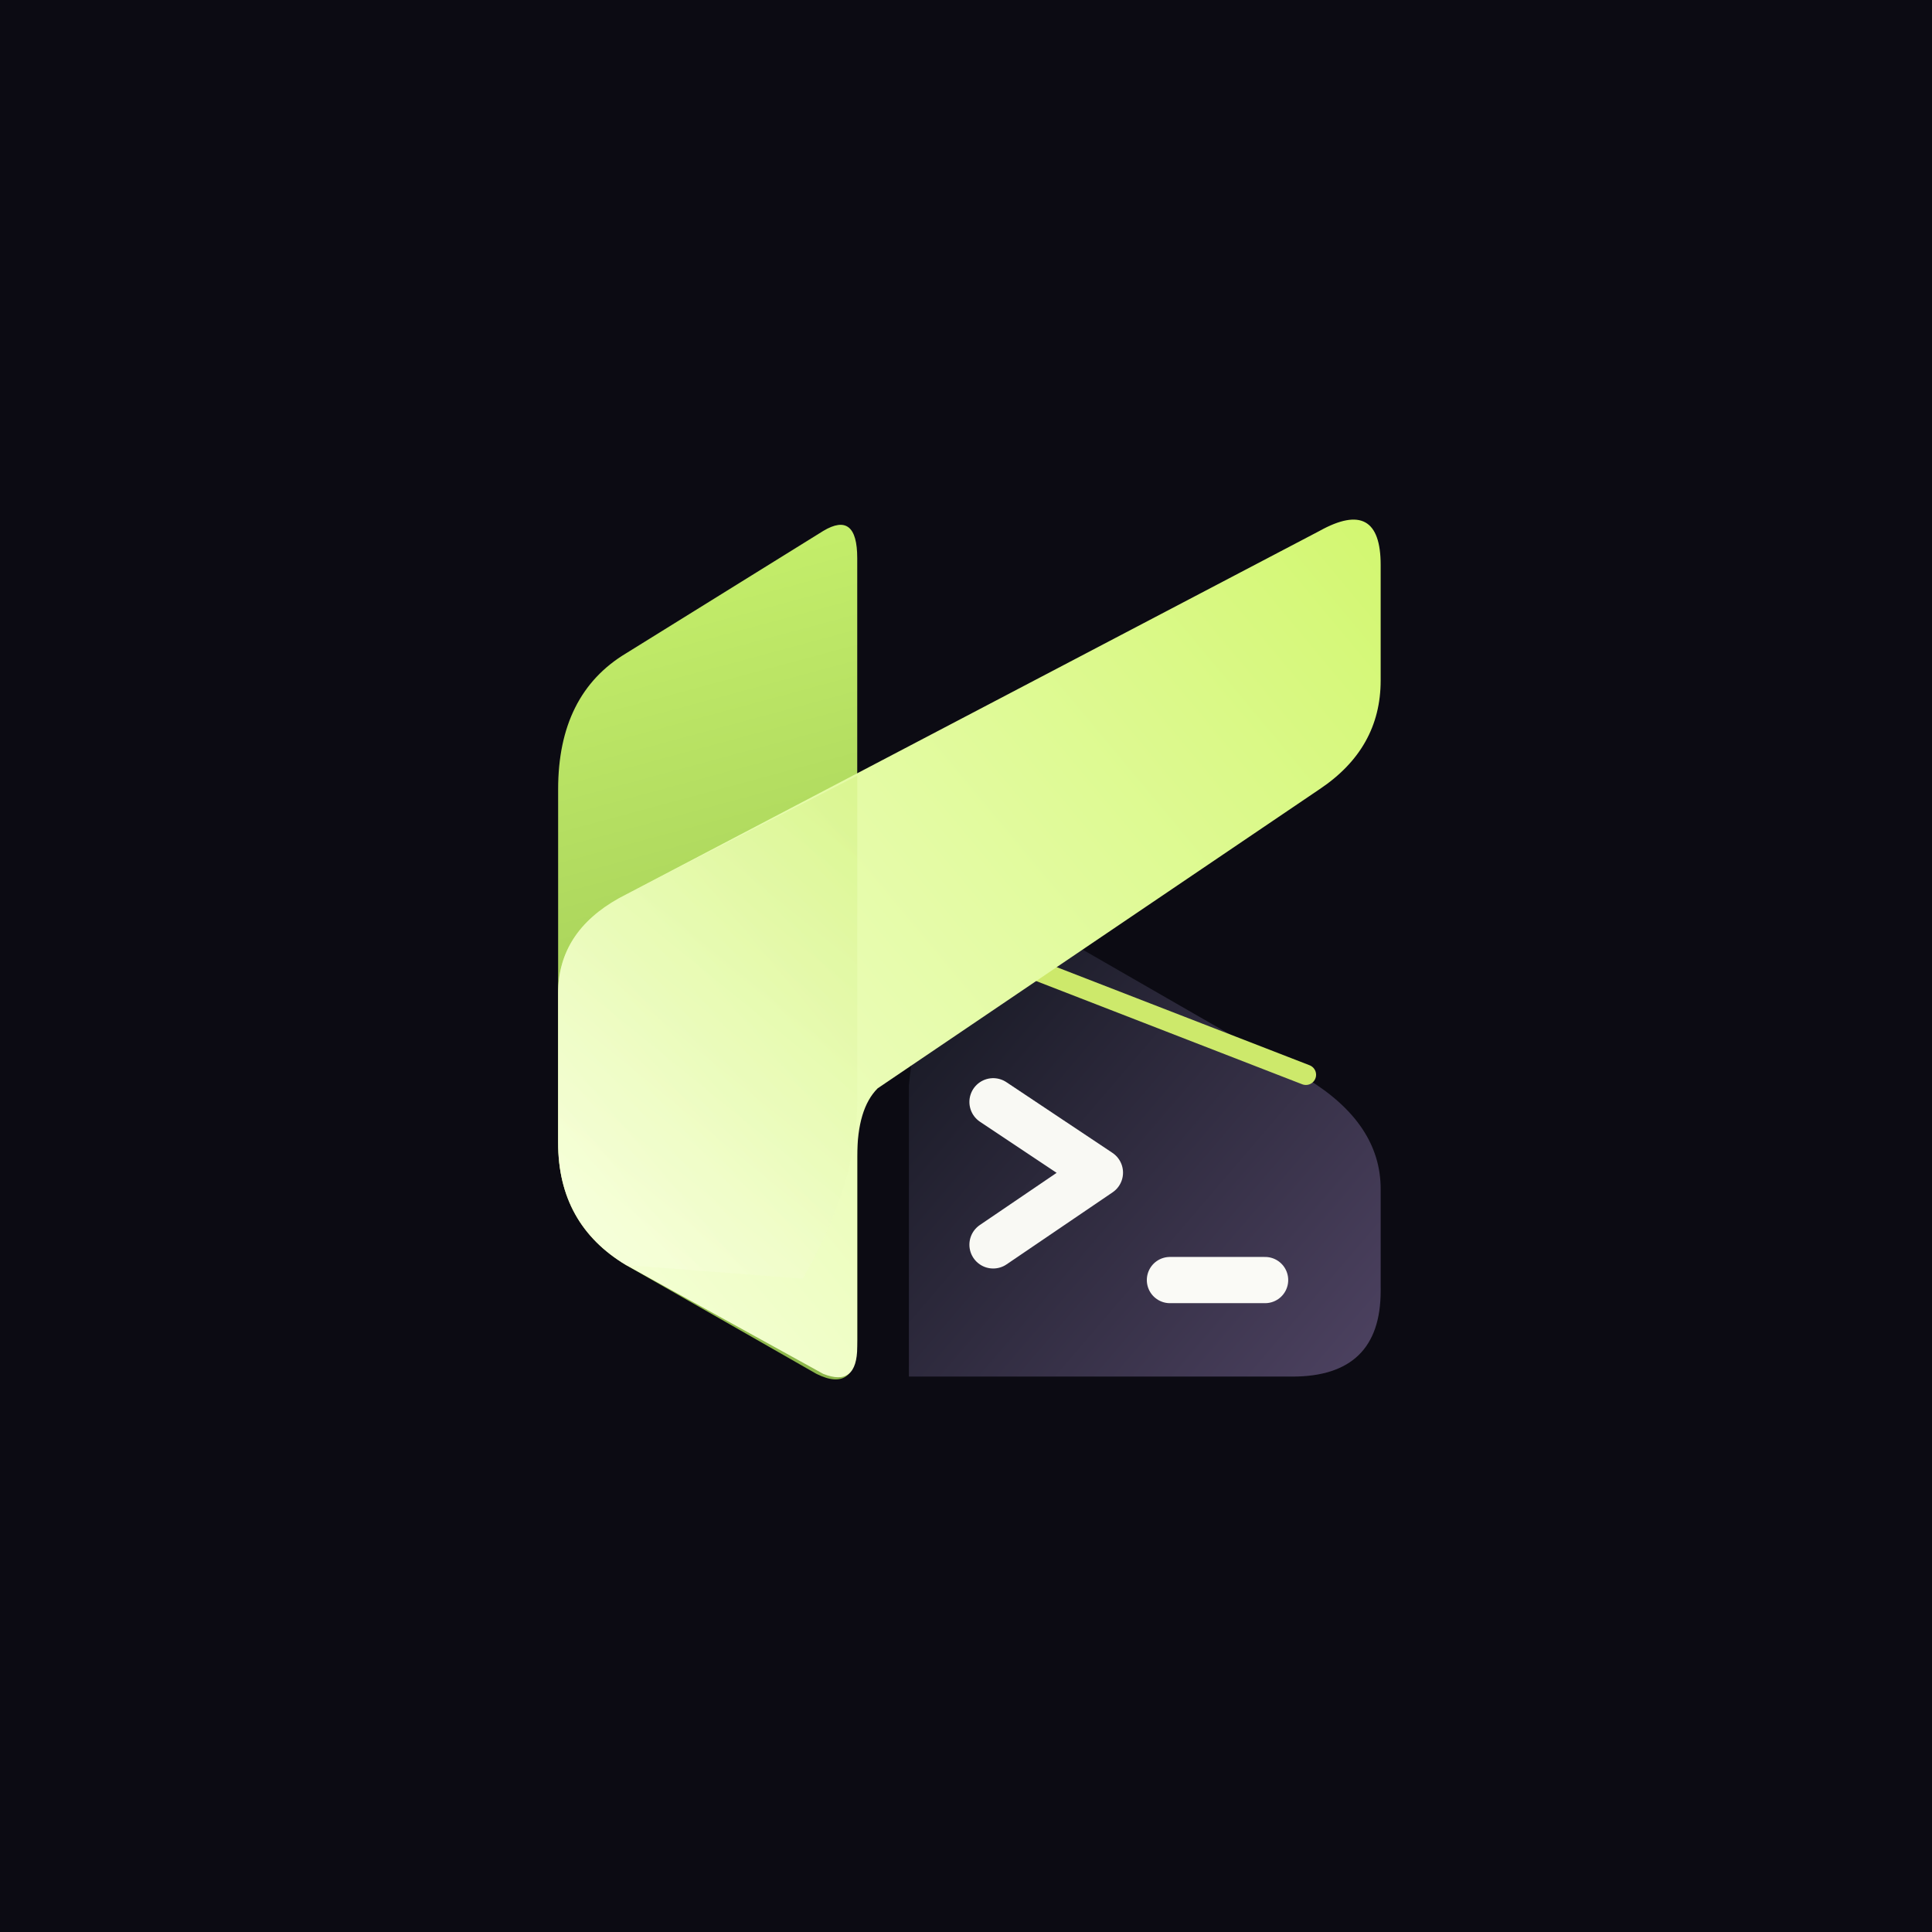
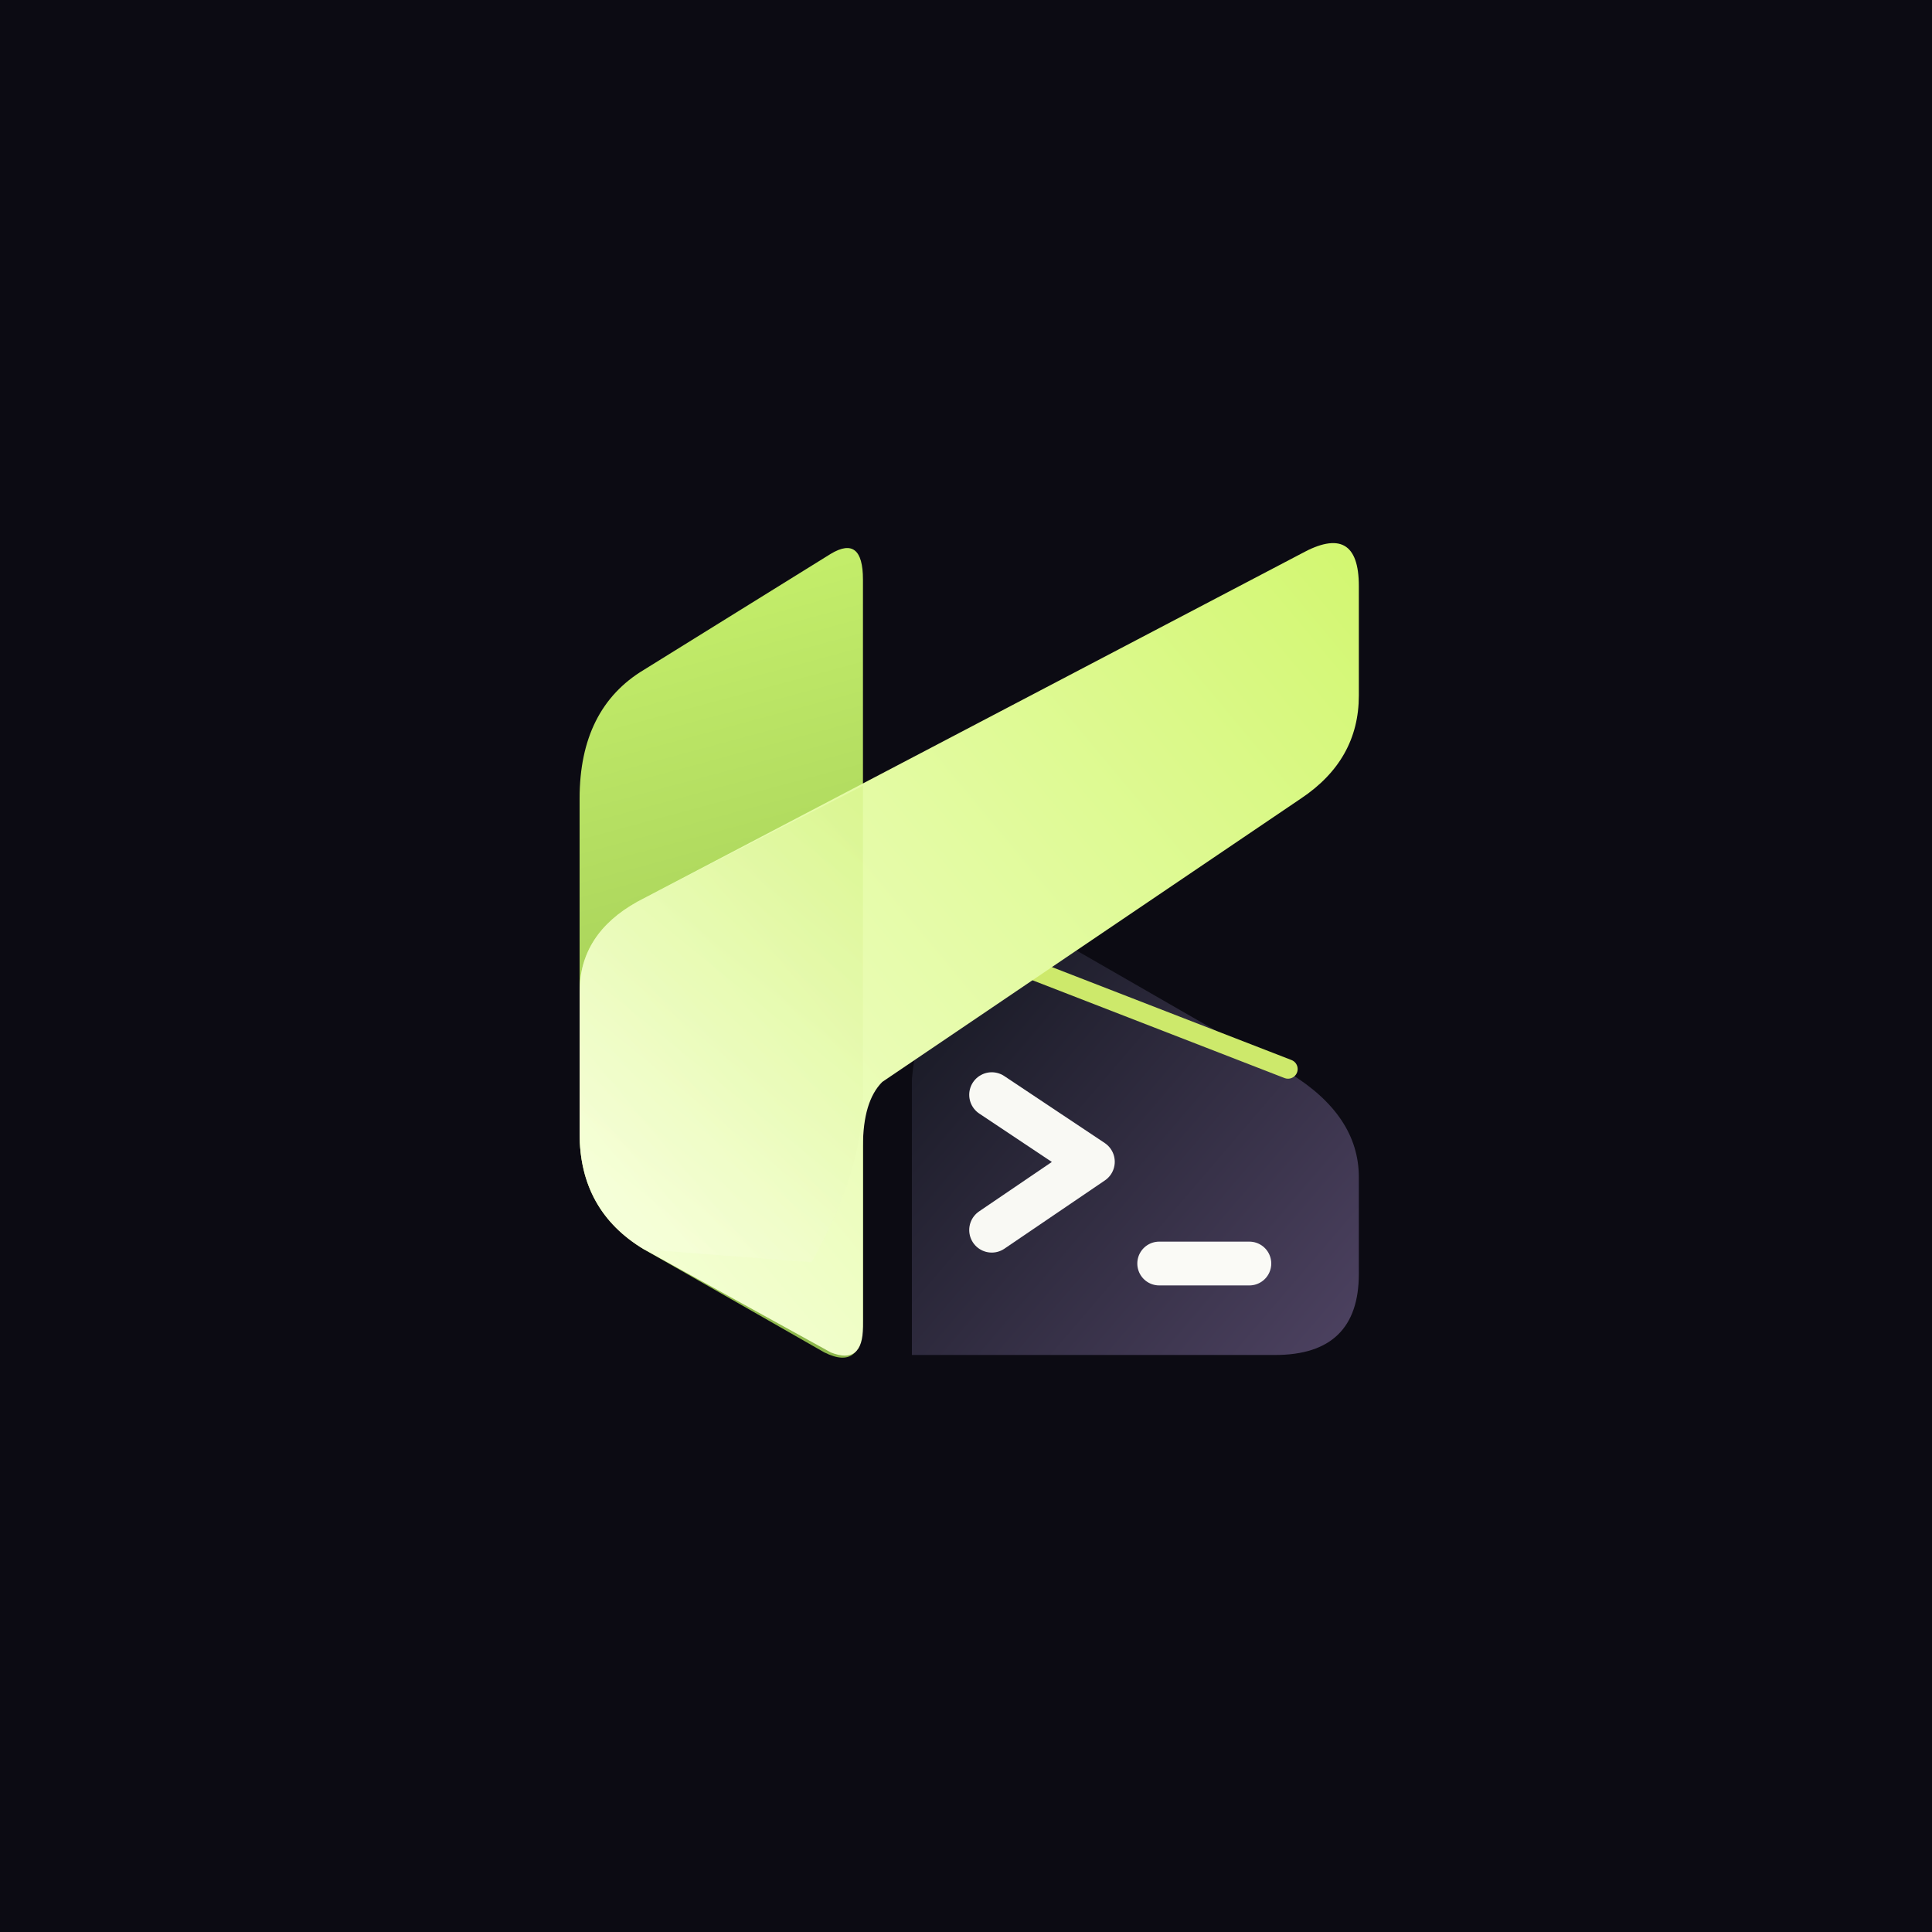
<svg xmlns="http://www.w3.org/2000/svg" width="108" height="108" viewBox="0 0 108 108" aria-label="Klyro Shell brand mark">
  <defs>
    <linearGradient id="stem" gradientUnits="userSpaceOnUse" x1="29" y1="22" x2="46" y2="85">
      <stop offset="0" stop-color="#C7F16C" />
      <stop offset="1" stop-color="#8BB54A" />
    </linearGradient>
    <linearGradient id="panel" gradientUnits="userSpaceOnUse" x1="49" y1="54" x2="84" y2="84">
      <stop offset="0" stop-color="#151721" />
      <stop offset="1" stop-color="#4D4261" />
    </linearGradient>
    <linearGradient id="ribbon" gradientUnits="userSpaceOnUse" x1="24" y1="73" x2="84" y2="23">
      <stop offset="0" stop-color="#F4FFD4" />
      <stop offset="1" stop-color="#D3F772" />
    </linearGradient>
    <linearGradient id="light" gradientUnits="userSpaceOnUse" x1="24" y1="69" x2="46" y2="42">
      <stop offset="0" stop-color="#FAFFE3" />
      <stop offset="1" stop-color="#CBEE71" />
    </linearGradient>
  </defs>
  <rect id="launcher-background" width="108" height="108" fill="#0C0B13" />
-   <g id="mark" transform="translate(54 54) scale(.76) translate(-54 -54)">
+   <g id="mark" transform="translate(54 54) scale(.72) translate(-54 -54)">
    <g id="k-stem-layer">
      <path id="k-stem" fill="url(#stem)" d="M24,41 Q24,34 29,31 L43.5,22 Q46,20.5 46,24 L46,81.5 Q46,85.5 43,84 L29,76 Q24,73 24,67 Z" />
    </g>
    <g id="terminal-layer">
      <path id="terminal-panel" fill="url(#panel)" d="M49.8,62.8 Q50.3,56.7 54,53.7 L60.5,51.6 L79.1,62.3 Q84.5,65.6 84.5,70.4 L84.5,77.9 Q84.5,84.2 78,84.2 L49.8,84.2 Z" />
      <path id="terminal-glint" fill="none" stroke="#CDE96B" stroke-width="1.5" stroke-linecap="round" d="M54,52.3 L79,62" />
    </g>
    <g id="k-ribbon-layer">
      <path id="k-ribbon" fill="url(#ribbon)" d="M24,56 Q24,51.5 28.5,49 L80,22 Q84.5,19.5 84.5,24.5 L84.5,33 Q84.5,38 80,41 L47.5,63 Q46,64.5 46,68 L46,82 Q46,85 43.5,84 L29,76 Q24,73 24,67 Z" />
      <path id="k-highlight" fill="url(#light)" opacity=".36" d="M24,56 Q24,51.5 28.5,49 L46,40 L46,64 Q46,70 42,77 L29,76 Q24,73 24,67 Z" />
    </g>
    <g id="terminal-prompt-layer">
      <path id="prompt-chevron" fill="none" stroke="#F9F9F4" stroke-width="3.5" stroke-linejoin="round" stroke-linecap="round" d="M56,64 L63.8,69.2 L56,74.5" />
      <path id="prompt-underscore" fill="none" stroke="#FAFAF6" stroke-width="3.4" stroke-linecap="round" d="M69,77.1 H76" />
    </g>
  </g>
</svg>
